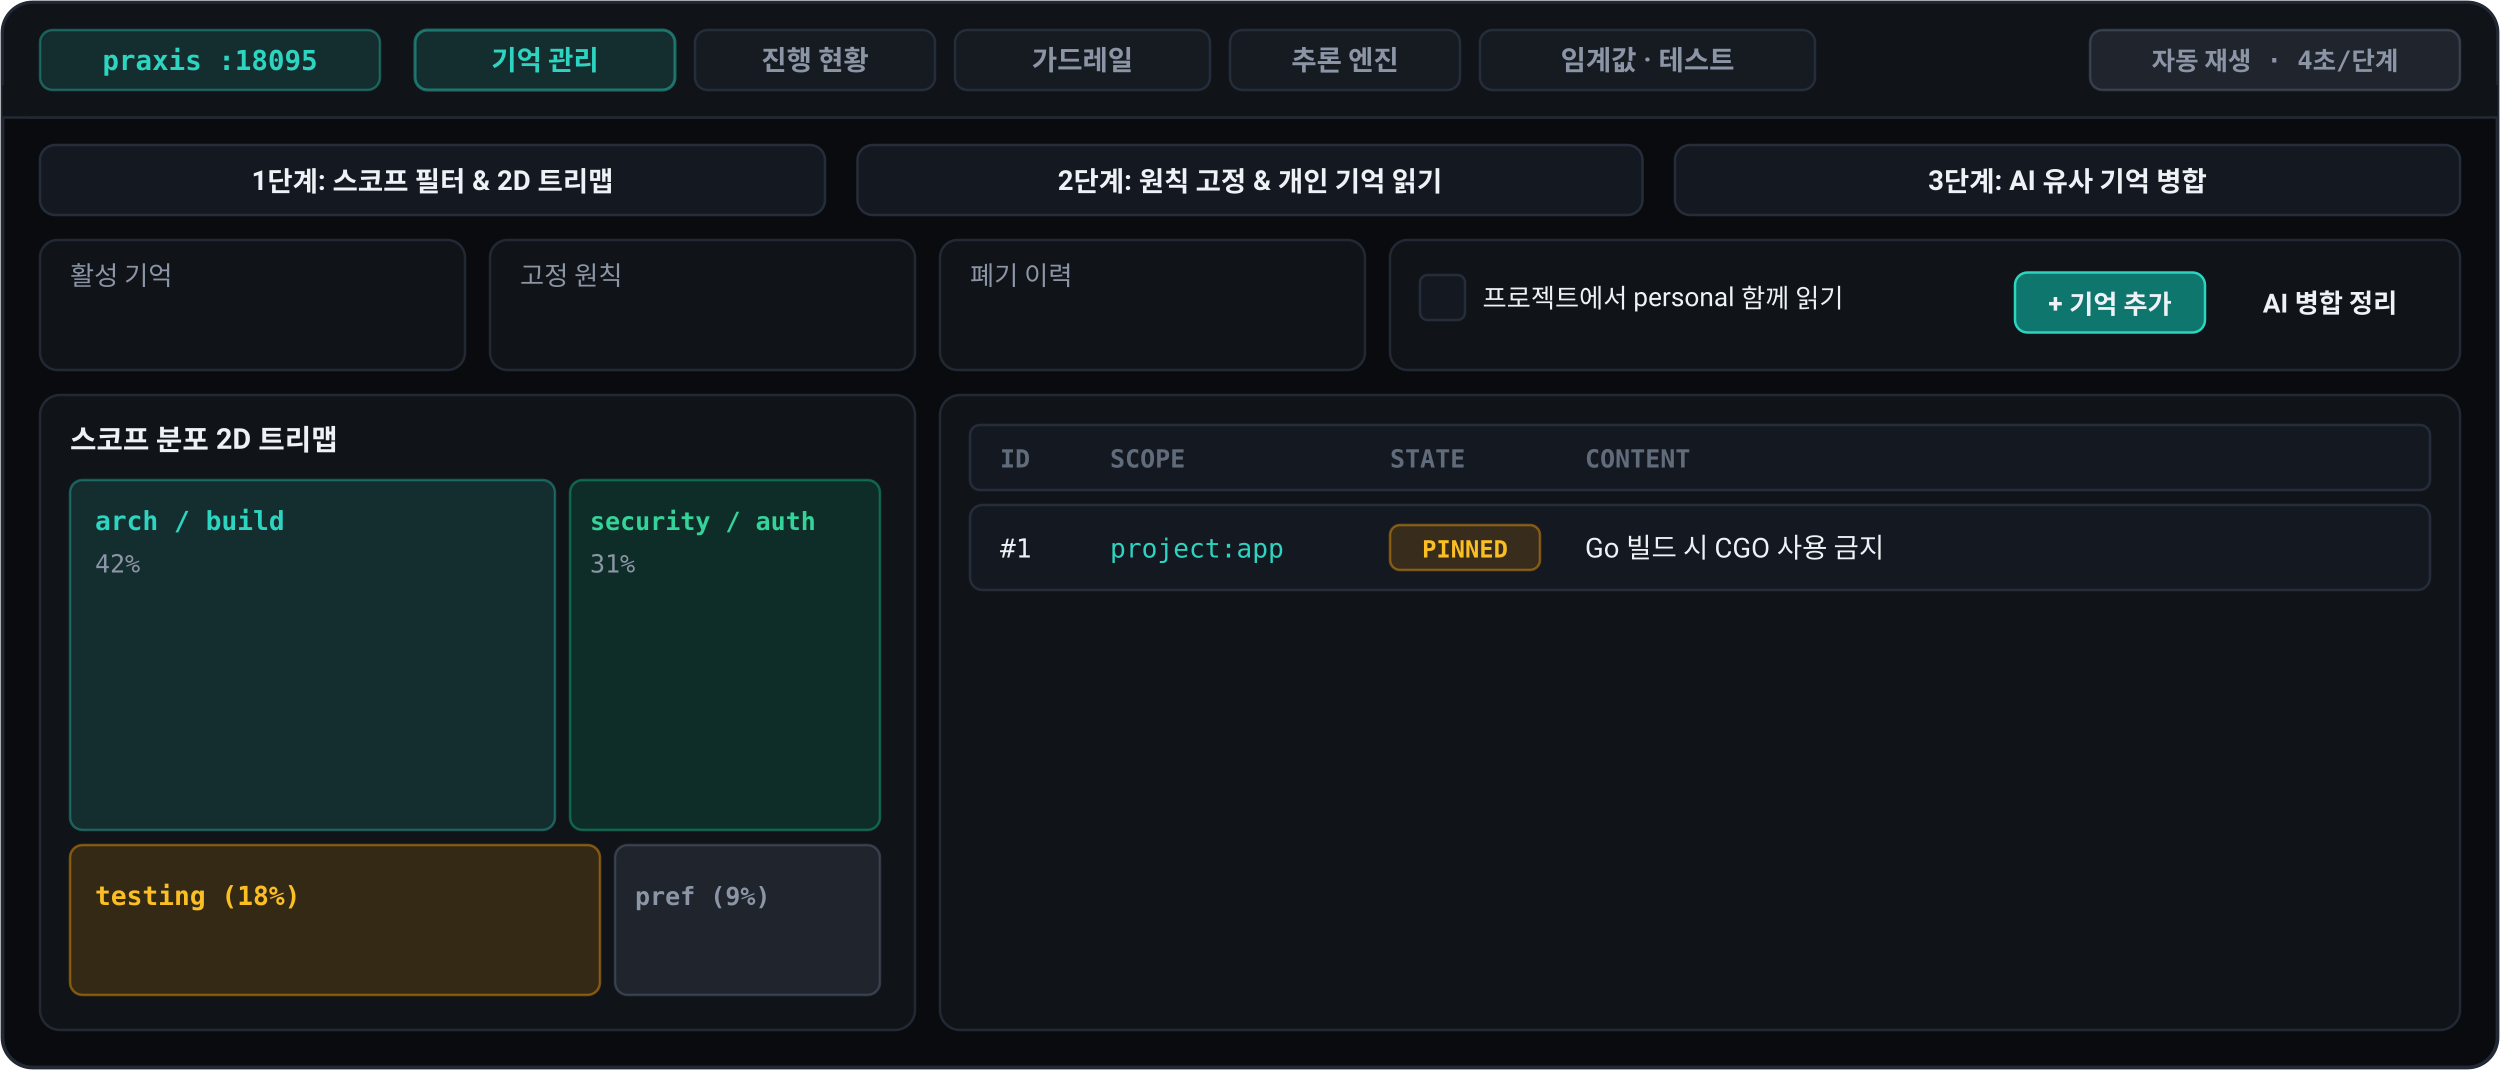
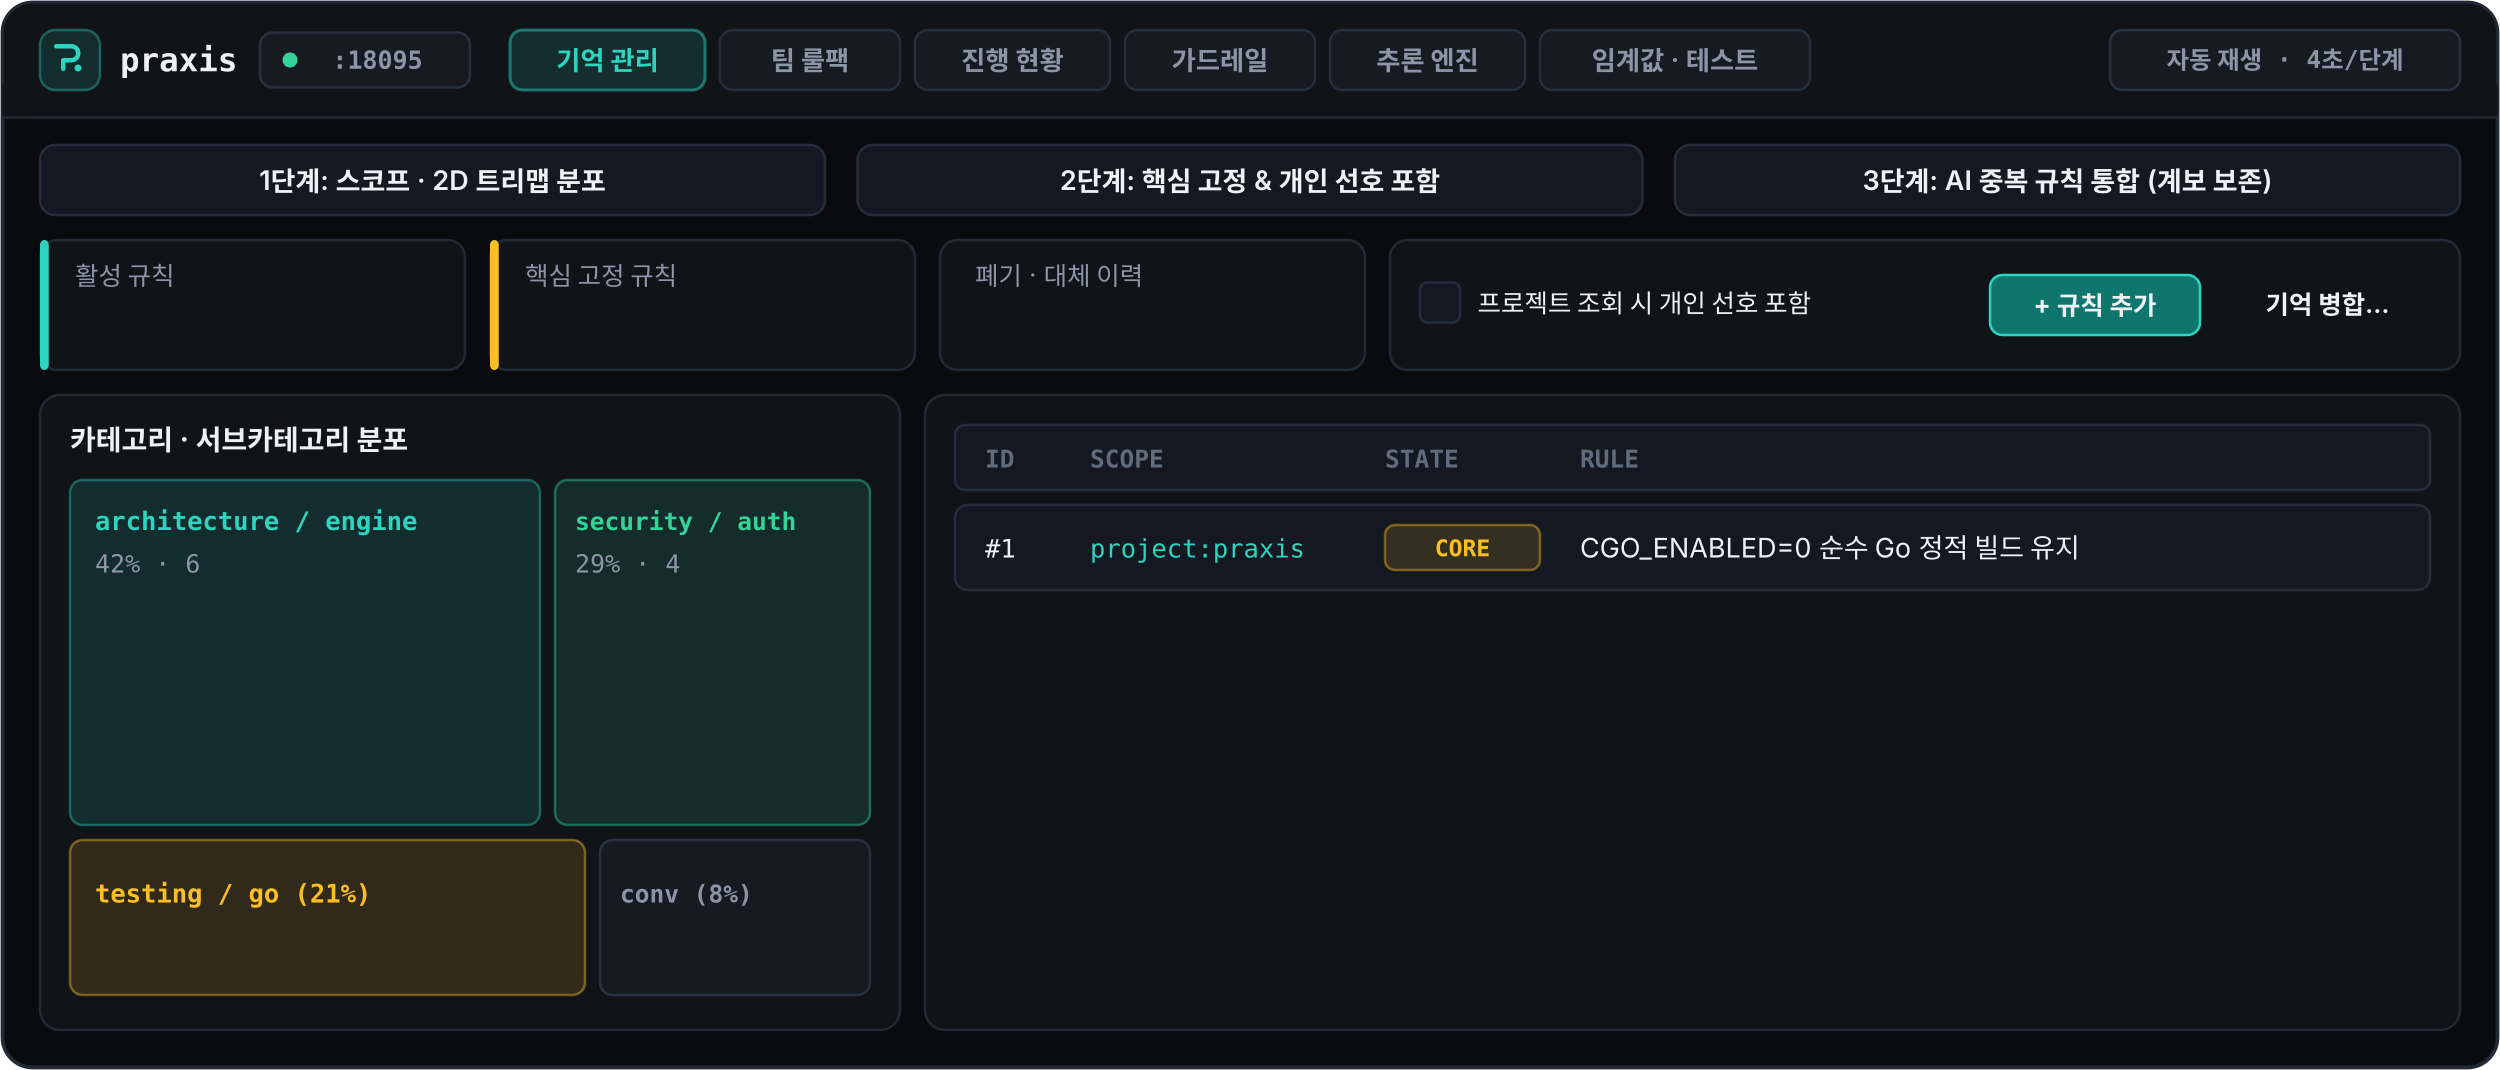
- <svg xmlns="http://www.w3.org/2000/svg" viewBox="0 0 1000 428" width="100%" height="100%" role="img" aria-label="웹 콘솔 기억 관리 탭 동작 시뮬레이션">
+ <svg xmlns="http://www.w3.org/2000/svg" viewBox="0 0 1000 428" width="100%" height="100%" role="img" aria-label="웹 콘솔 기억 관리 탭 시뮬레이션">
  <style>
    .outer { fill: #090b0e; stroke: #222934; stroke-width: 1.5; }
    .topbar { fill: #101318; stroke: #222934; stroke-width: 1; }
    .card { fill: #101318; stroke: #222934; stroke-width: 1; }
    .sub { fill: #141820; stroke: #252d3a; stroke-width: 1; }
-     .sub-hi { fill: rgba(45, 212, 191, 0.10); stroke: rgba(45, 212, 191, 0.36); stroke-width: 1.2; }
-     .sub-ok { fill: rgba(16, 185, 129, 0.10); stroke: rgba(16, 185, 129, 0.45); stroke-width: 1.2; }
-     .sub-warn { fill: rgba(245, 158, 11, 0.10); stroke: rgba(245, 158, 11, 0.45); stroke-width: 1.2; }
-     .sub-err { fill: rgba(239, 68, 68, 0.10); stroke: rgba(239, 68, 68, 0.48); stroke-width: 1.2; }
+     .sub-hi { fill: rgba(45, 212, 191, 0.10); stroke: rgba(45, 212, 191, 0.42); stroke-width: 1.2; }
+     .sub-ok { fill: rgba(52, 211, 153, 0.10); stroke: rgba(52, 211, 153, 0.42); stroke-width: 1.2; }
+     .sub-warn { fill: rgba(251, 191, 36, 0.10); stroke: rgba(251, 191, 36, 0.42); stroke-width: 1.2; }
+     .sub-err { fill: rgba(248, 113, 113, 0.10); stroke: rgba(248, 113, 113, 0.45); stroke-width: 1.2; }
+     .nav-shell { fill: #101318; stroke: #222934; stroke-width: 1; }
    .pill-idle { fill: #161b22; stroke: #252d3a; stroke-width: 1; }
-     .pill-act { fill: rgba(45, 212, 191, 0.14); stroke: rgba(45, 212, 191, 0.46); stroke-width: 1.2; }
-     .b-ok { fill: rgba(16, 185, 129, 0.16); stroke: rgba(16, 185, 129, 0.45); stroke-width: 1; }
-     .b-err { fill: rgba(239, 68, 68, 0.16); stroke: rgba(239, 68, 68, 0.45); stroke-width: 1; }
-     .b-warn { fill: rgba(245, 158, 11, 0.16); stroke: rgba(245, 158, 11, 0.45); stroke-width: 1; }
-     .b-info { fill: rgba(45, 212, 191, 0.14); stroke: rgba(45, 212, 191, 0.36); stroke-width: 1; }
-     .b-mut { fill: rgba(100, 116, 139, 0.18); stroke: rgba(100, 116, 139, 0.4); stroke-width: 1; }
-     .sans { font-family: -apple-system, BlinkMacSystemFont, "Segoe UI", "Apple SD Gothic Neo", "Noto Sans KR", "Malgun Gothic", Roboto, sans-serif; }
+     .pill-act { fill: rgba(45, 212, 191, 0.14); stroke: rgba(45, 212, 191, 0.48); stroke-width: 1.2; }
+     .b-ok { fill: rgba(52, 211, 153, 0.14); stroke: rgba(52, 211, 153, 0.42); stroke-width: 1; }
+     .b-err { fill: rgba(248, 113, 113, 0.14); stroke: rgba(248, 113, 113, 0.42); stroke-width: 1; }
+     .b-warn { fill: rgba(251, 191, 36, 0.14); stroke: rgba(251, 191, 36, 0.42); stroke-width: 1; }
+     .b-info { fill: rgba(45, 212, 191, 0.13); stroke: rgba(45, 212, 191, 0.38); stroke-width: 1; }
+     .b-mut { fill: #161b22; stroke: #283140; stroke-width: 1; }
+     .sans { font-family: "Inter", "Pretendard", -apple-system, BlinkMacSystemFont, "Segoe UI", "Apple SD Gothic Neo", "Noto Sans KR", sans-serif; }
    .mono { font-family: "JetBrains Mono", "SF Mono", Menlo, Consolas, monospace; }
    .t-pri { fill: #eef2f6; }
    .t-sec { fill: #8b95a5; }
    .t-mut { fill: #606b7b; }
    .t-acc { fill: #2dd4bf; }
    .t-ok { fill: #34d399; }
    .t-warn { fill: #fbbf24; }
    .t-err { fill: #f87171; }
    .btn-pri { fill: #0f766e; stroke: #2dd4bf; stroke-width: 1; }
- 
-     /* 12s loop across 3 frames (4s per frame) */
    .f1, .f2, .f3 { opacity: 0; }
    .f1 { animation: loop1 12s infinite; }
    .f2 { animation: loop2 12s infinite; }
    .f3 { animation: loop3 12s infinite; }
    @keyframes loop1 { 0%, 31% { opacity: 1; } 34%, 100% { opacity: 0; } }
    @keyframes loop2 { 0%, 32% { opacity: 0; } 34%, 65% { opacity: 1; } 68%, 100% { opacity: 0; } }
    @keyframes loop3 { 0%, 66% { opacity: 0; } 68%, 98% { opacity: 1; } 100% { opacity: 0; } }
-   </style>
+ </style>
  <rect class="outer" x="1" y="1" width="998" height="426" rx="12" />
  <rect class="topbar" x="1" y="1" width="998" height="46" rx="12" />
  <rect x="1" y="34" width="998" height="13" fill="#101318" />
  <line x1="1" y1="47" x2="999" y2="47" stroke="#222934" stroke-width="1" />
-   <rect class="b-info" x="16" y="12" width="136" height="24" rx="5" />
-   <text x="84" y="28" text-anchor="middle" class="mono t-acc" font-size="11" font-weight="700">praxis :18095</text>
-   <rect class="pill-act" x="166" y="12" width="104" height="24" rx="5" />
-   <text x="218.0" y="28" text-anchor="middle" class="sans t-acc" font-size="11" font-weight="700">기억 관리</text>
-   <rect class="pill-idle" x="278" y="12" width="96" height="24" rx="5" />
-   <text x="326.0" y="28" text-anchor="middle" class="sans t-sec" font-size="11" font-weight="600">진행 현황</text>
-   <rect class="pill-idle" x="382" y="12" width="102" height="24" rx="5" />
-   <text x="433.0" y="28" text-anchor="middle" class="sans t-sec" font-size="11" font-weight="600">가드레일</text>
-   <rect class="pill-idle" x="492" y="12" width="92" height="24" rx="5" />
-   <text x="538.0" y="28" text-anchor="middle" class="sans t-sec" font-size="11" font-weight="600">추론 엔진</text>
-   <rect class="pill-idle" x="592" y="12" width="134" height="24" rx="5" />
-   <text x="659.0" y="28" text-anchor="middle" class="sans t-sec" font-size="11" font-weight="600">임계값 · 테스트</text>
-   <rect class="b-mut" x="836" y="12" width="148" height="24" rx="5" />
-   <text x="910" y="28" text-anchor="middle" class="mono t-sec" font-size="10.2" font-weight="600">자동 재생 · 4초/단계</text>
+   <rect class="b-info" x="16" y="12" width="24" height="24" rx="6" />
+   <path d="M22.5 18.5h6a2.8 2.8 0 0 1 0 5.6h-3.2v3.4" fill="none" stroke="#2dd4bf" stroke-width="1.8" stroke-linecap="round" stroke-linejoin="round" />
+   <circle cx="31.2" cy="27.2" r="1.4" fill="#2dd4bf" />
+   <text x="48" y="28.5" class="mono t-pri" font-size="13" font-weight="700">praxis</text>
+   <rect class="b-mut" x="104" y="13" width="84" height="22" rx="5" />
+   <circle cx="116" cy="24" r="3" fill="#34d399" />
+   <text x="151" y="27.5" text-anchor="middle" class="mono t-sec" font-size="10" font-weight="600">:18095</text>
+   <rect class="pill-act" x="204" y="12" width="78" height="24" rx="5" />
+   <text x="243.0" y="28" text-anchor="middle" class="sans t-acc" font-size="10.5" font-weight="700">기억 관리</text>
+   <rect class="pill-idle" x="288" y="12" width="72" height="24" rx="5" />
+   <text x="324.0" y="28" text-anchor="middle" class="sans t-sec" font-size="10.5" font-weight="600">팀 룰팩</text>
+   <rect class="pill-idle" x="366" y="12" width="78" height="24" rx="5" />
+   <text x="405.0" y="28" text-anchor="middle" class="sans t-sec" font-size="10.5" font-weight="600">진행 현황</text>
+   <rect class="pill-idle" x="450" y="12" width="76" height="24" rx="5" />
+   <text x="488.0" y="28" text-anchor="middle" class="sans t-sec" font-size="10.5" font-weight="600">가드레일</text>
+   <rect class="pill-idle" x="532" y="12" width="78" height="24" rx="5" />
+   <text x="571.0" y="28" text-anchor="middle" class="sans t-sec" font-size="10.5" font-weight="600">추론 엔진</text>
+   <rect class="pill-idle" x="616" y="12" width="108" height="24" rx="5" />
+   <text x="670.0" y="28" text-anchor="middle" class="sans t-sec" font-size="10.5" font-weight="600">임계값 · 테스트</text>
+   <rect class="b-mut" x="844" y="12" width="140" height="24" rx="5" />
+   <text x="914" y="27.5" text-anchor="middle" class="mono t-sec" font-size="9.8" font-weight="600">자동 재생 · 4초/단계</text>
  <rect class="sub" x="16" y="58" width="314" height="28" rx="6" />
  <g class="f1">
    <rect class="sub-hi" x="16" y="58" width="314" height="28" rx="6" />
  </g>
-   <text x="173" y="76" text-anchor="middle" class="sans t-pri" font-size="11" font-weight="600">1단계: 스코프 필터 &amp; 2D 트리맵</text>
+   <text x="173" y="76" text-anchor="middle" class="sans t-pri" font-size="10.8" font-weight="600">1단계: 스코프 · 2D 트리맵 분포</text>
  <rect class="sub" x="343" y="58" width="314" height="28" rx="6" />
  <g class="f2">
    <rect class="sub-hi" x="343" y="58" width="314" height="28" rx="6" />
  </g>
-   <text x="500" y="76" text-anchor="middle" class="sans t-pri" font-size="11" font-weight="600">2단계: 원칙 고정 &amp; 개인 기억 읽기</text>
+   <text x="500" y="76" text-anchor="middle" class="sans t-pri" font-size="10.8" font-weight="600">2단계: 핵심 고정 &amp; 개인 선호 포함</text>
  <rect class="sub" x="670" y="58" width="314" height="28" rx="6" />
  <g class="f3">
    <rect class="sub-hi" x="670" y="58" width="314" height="28" rx="6" />
  </g>
-   <text x="827" y="76" text-anchor="middle" class="sans t-pri" font-size="11" font-weight="600">3단계: AI 유사 기억 병합</text>
+   <text x="827" y="76" text-anchor="middle" class="sans t-pri" font-size="10.8" font-weight="600">3단계: AI 중복 규칙 통합 (계보 보존)</text>
  <rect class="card" x="16" y="96" width="170" height="52" rx="7" />
-   <text x="28" y="114" class="sans t-sec" font-size="10.5">활성 기억</text>
-   <text x="28" y="138" class="mono t-ok f1" font-size="18" font-weight="700">14</text>
-   <text x="28" y="138" class="mono t-ok f2" font-size="18" font-weight="700">15</text>
-   <text x="28" y="138" class="mono t-ok f3" font-size="18" font-weight="700">14</text>
+   <rect x="16" y="96" width="3.5" height="52" rx="2" fill="#2dd4bf" />
+   <text x="30" y="114" class="sans t-sec" font-size="10.2">활성 규칙</text>
+   <text x="30" y="138" class="mono t-acc f1" font-size="18" font-weight="700">14</text>
+   <text x="30" y="138" class="mono t-acc f2" font-size="18" font-weight="700">15</text>
+   <text x="30" y="138" class="mono t-acc f3" font-size="18" font-weight="700">14</text>
  <rect class="card" x="196" y="96" width="170" height="52" rx="7" />
-   <text x="208" y="114" class="sans t-sec" font-size="10.5">고정 원칙</text>
-   <text x="208" y="138" class="mono t-warn f1" font-size="18" font-weight="700">3</text>
-   <text x="208" y="138" class="mono t-warn f2" font-size="18" font-weight="700">4</text>
-   <text x="208" y="138" class="mono t-warn f3" font-size="18" font-weight="700">4</text>
+   <rect x="196" y="96" width="3.5" height="52" rx="2" fill="#fbbf24" />
+   <text x="210" y="114" class="sans t-sec" font-size="10.2">핵심 고정 규칙</text>
+   <text x="210" y="138" class="mono t-warn f1" font-size="18" font-weight="700">3</text>
+   <text x="210" y="138" class="mono t-warn f2" font-size="18" font-weight="700">4</text>
+   <text x="210" y="138" class="mono t-warn f3" font-size="18" font-weight="700">4</text>
  <rect class="card" x="376" y="96" width="170" height="52" rx="7" />
-   <text x="388" y="114" class="sans t-sec" font-size="10.5">폐기 이력</text>
-   <text x="388" y="138" class="mono t-sec f1" font-size="18" font-weight="700">4</text>
-   <text x="388" y="138" class="mono t-sec f2" font-size="18" font-weight="700">4</text>
-   <text x="388" y="138" class="mono t-acc f3" font-size="18" font-weight="700">6</text>
+   <text x="390" y="114" class="sans t-sec" font-size="10.2">폐기 · 대체 이력</text>
+   <text x="390" y="138" class="mono t-sec f1" font-size="18" font-weight="700">4</text>
+   <text x="390" y="138" class="mono t-sec f2" font-size="18" font-weight="700">4</text>
+   <text x="390" y="138" class="mono t-sec f3" font-size="18" font-weight="700">6</text>
  <rect class="card" x="556" y="96" width="428" height="52" rx="7" />
-   <rect class="sub" x="568" y="110" width="18" height="18" rx="3" />
+   <rect class="sub" x="568" y="113" width="16" height="16" rx="3" />
  <g class="f2">
-     <rect class="b-info" x="568" y="110" width="18" height="18" rx="3" />
-     <path d="M572 119 L576 123 L582 115" fill="none" stroke="#2dd4bf" stroke-width="2" />
+     <rect class="b-info" x="568" y="113" width="16" height="16" rx="3" />
+     <path d="M571.5 121 L574.8 124.2 L580.5 117.5" fill="none" stroke="#2dd4bf" stroke-width="1.9" />
  </g>
  <g class="f3">
-     <rect class="b-info" x="568" y="110" width="18" height="18" rx="3" />
-     <path d="M572 119 L576 123 L582 115" fill="none" stroke="#2dd4bf" stroke-width="2" />
+     <rect class="b-info" x="568" y="113" width="16" height="16" rx="3" />
+     <path d="M571.5 121 L574.8 124.2 L580.5 117.5" fill="none" stroke="#2dd4bf" stroke-width="1.9" />
  </g>
-   <text x="593" y="123" class="sans t-pri" font-size="10.5">프로젝트에서 personal 함께 읽기</text>
-   <rect class="btn-pri" x="806" y="109" width="76" height="24" rx="5" />
-   <text x="844" y="125" text-anchor="middle" class="sans t-pri" font-size="10.5" font-weight="700">+ 기억 추가</text>
-   <rect class="pill-idle f1" x="890" y="109" width="84" height="24" rx="5" />
-   <rect class="pill-idle f2" x="890" y="109" width="84" height="24" rx="5" />
-   <rect class="pill-act f3" x="890" y="109" width="84" height="24" rx="5" />
-   <text x="932" y="125" text-anchor="middle" class="sans t-pri" font-size="10.5" font-weight="600">AI 병합 정리</text>
-   <rect class="card" x="16" y="158" width="350" height="254" rx="8" />
-   <text x="28" y="180" class="sans t-pri" font-size="11.5" font-weight="700">스코프 분포 2D 트리맵</text>
-   <rect class="b-info" x="28" y="192" width="194" height="140" rx="5" />
-   <text x="38" y="212" class="mono t-acc" font-size="10.5" font-weight="700">arch / build</text>
-   <text x="38" y="229" class="mono t-sec" font-size="10">42%</text>
-   <rect class="b-ok" x="228" y="192" width="124" height="140" rx="5" />
-   <text x="236" y="212" class="mono t-ok" font-size="10" font-weight="700">security / auth</text>
-   <text x="236" y="229" class="mono t-sec" font-size="10">31%</text>
-   <rect class="b-warn" x="28" y="338" width="212" height="60" rx="5" />
-   <text x="38" y="362" class="mono t-warn" font-size="10.5" font-weight="700">testing (18%)</text>
-   <rect class="b-mut" x="246" y="338" width="106" height="60" rx="5" />
-   <text x="254" y="362" class="mono t-sec" font-size="10" font-weight="700">pref (9%)</text>
-   <rect class="card" x="376" y="158" width="608" height="254" rx="8" />
-   <rect class="sub" x="388" y="170" width="584" height="26" rx="4" />
-   <text x="400" y="187" class="mono t-mut" font-size="10" font-weight="700">ID</text>
-   <text x="444" y="187" class="mono t-mut" font-size="10" font-weight="700">SCOPE</text>
-   <text x="556" y="187" class="mono t-mut" font-size="10" font-weight="700">STATE</text>
-   <text x="634" y="187" class="mono t-mut" font-size="10" font-weight="700">CONTENT</text>
-   <rect class="sub" x="388" y="202" width="584" height="34" rx="5" />
-   <text x="400" y="223" class="mono t-pri" font-size="10.5">#1</text>
-   <text x="444" y="223" class="mono t-acc" font-size="10.5">project:app</text>
-   <rect class="b-warn" x="556" y="210" width="60" height="18" rx="4" />
-   <text x="586" y="223" text-anchor="middle" class="mono t-warn" font-size="9.5" font-weight="700">PINNED</text>
-   <text x="634" y="223" class="sans t-pri" font-size="11">Go 빌드 시 CGO 사용 금지</text>
+   <text x="591" y="125" class="sans t-pri" font-size="10.2">프로젝트 조회 시 개인 선호 포함</text>
+   <rect class="btn-pri" x="796" y="110" width="84" height="24" rx="5" />
+   <text x="838" y="125.5" text-anchor="middle" class="sans t-pri" font-size="10.2" font-weight="700">+ 규칙 추가</text>
+   <rect class="pill-idle f1" x="888" y="110" width="86" height="24" rx="5" />
+   <rect class="pill-idle f2" x="888" y="110" width="86" height="24" rx="5" />
+   <rect class="pill-act f3" x="888" y="110" width="86" height="24" rx="5" />
+   <text x="931" y="125.5" text-anchor="middle" class="sans t-pri" font-size="10.2" font-weight="600">기억 병합...</text>
+   <rect class="card" x="16" y="158" width="344" height="254" rx="8" />
+   <text x="28" y="180" class="sans t-pri" font-size="11.2" font-weight="700">카테고리 · 서브카테고리 분포</text>
+   <rect class="b-info" x="28" y="192" width="188" height="138" rx="5" />
+   <text x="38" y="212" class="mono t-acc" font-size="10.2" font-weight="700">architecture / engine</text>
+   <text x="38" y="229" class="mono t-sec" font-size="10">42% · 6</text>
+   <rect class="b-ok" x="222" y="192" width="126" height="138" rx="5" />
+   <text x="230" y="212" class="mono t-ok" font-size="9.8" font-weight="700">security / auth</text>
+   <text x="230" y="229" class="mono t-sec" font-size="10">29% · 4</text>
+   <rect class="b-warn" x="28" y="336" width="206" height="62" rx="5" />
+   <text x="38" y="361" class="mono t-warn" font-size="10.2" font-weight="700">testing / go (21%)</text>
+   <rect class="b-mut" x="240" y="336" width="108" height="62" rx="5" />
+   <text x="248" y="361" class="mono t-sec" font-size="9.8" font-weight="700">conv (8%)</text>
+   <rect class="card" x="370" y="158" width="614" height="254" rx="8" />
+   <rect class="sub" x="382" y="170" width="590" height="26" rx="4" />
+   <text x="394" y="187" class="mono t-mut" font-size="9.8" font-weight="700">ID</text>
+   <text x="436" y="187" class="mono t-mut" font-size="9.8" font-weight="700">SCOPE</text>
+   <text x="554" y="187" class="mono t-mut" font-size="9.8" font-weight="700">STATE</text>
+   <text x="632" y="187" class="mono t-mut" font-size="9.8" font-weight="700">RULE</text>
+   <rect class="sub" x="382" y="202" width="590" height="34" rx="5" />
+   <text x="394" y="223" class="mono t-pri" font-size="10.2">#1</text>
+   <text x="436" y="223" class="mono t-acc" font-size="10.2">project:praxis</text>
+   <rect class="b-warn" x="554" y="210" width="62" height="18" rx="4" />
+   <text x="585" y="222.5" text-anchor="middle" class="mono t-warn" font-size="9.2" font-weight="700">CORE</text>
+   <text x="632" y="223" class="sans t-pri" font-size="10.8">CGO_ENABLED=0 순수 Go 정적 빌드 유지</text>
  <g class="f1">
-     <rect class="sub" x="388" y="242" width="584" height="34" rx="5" />
-     <text x="400" y="263" class="mono t-pri" font-size="10.5">#4</text>
-     <text x="444" y="263" class="mono t-acc" font-size="10.5">project:app</text>
-     <rect class="b-ok" x="556" y="250" width="60" height="18" rx="4" />
-     <text x="586" y="263" text-anchor="middle" class="mono t-ok" font-size="9.5" font-weight="700">ACTIVE</text>
-     <text x="634" y="263" class="sans t-pri" font-size="11">HttpOnly 세션 쿠키 인증 사용</text>
-     <rect class="sub" x="388" y="282" width="584" height="34" rx="5" />
-     <text x="400" y="303" class="mono t-pri" font-size="10.5">#7</text>
-     <text x="444" y="303" class="mono t-acc" font-size="10.5">project:app</text>
-     <rect class="b-ok" x="556" y="290" width="60" height="18" rx="4" />
-     <text x="586" y="303" text-anchor="middle" class="mono t-ok" font-size="9.5" font-weight="700">ACTIVE</text>
-     <text x="634" y="303" class="sans t-pri" font-size="11">단위 테스트는 테이블 기반 패턴 사용</text>
-     <rect class="sub" x="388" y="322" width="584" height="34" rx="5" />
-     <text x="400" y="343" class="mono t-pri" font-size="10.5">#9</text>
-     <text x="444" y="343" class="mono t-acc" font-size="10.5">project:app</text>
-     <rect class="b-ok" x="556" y="330" width="60" height="18" rx="4" />
-     <text x="586" y="343" text-anchor="middle" class="mono t-ok" font-size="9.5" font-weight="700">ACTIVE</text>
-     <text x="634" y="343" class="sans t-pri" font-size="11">테스트 케이스를 테이블 스펙으로 묶어 작성</text>
+     <rect class="sub" x="382" y="242" width="590" height="34" rx="5" />
+     <text x="394" y="263" class="mono t-pri" font-size="10.2">#4</text>
+     <text x="436" y="263" class="mono t-acc" font-size="10.2">project:praxis</text>
+     <rect class="b-ok" x="554" y="250" width="62" height="18" rx="4" />
+     <text x="585" y="262.5" text-anchor="middle" class="mono t-ok" font-size="9.2" font-weight="700">ACTIVE</text>
+     <text x="632" y="263" class="sans t-pri" font-size="10.8">인증 세션은 HttpOnly 서명 쿠키만 사용</text>
+     <rect class="sub" x="382" y="282" width="590" height="34" rx="5" />
+     <text x="394" y="303" class="mono t-pri" font-size="10.2">#7</text>
+     <text x="436" y="303" class="mono t-acc" font-size="10.2">project:praxis</text>
+     <rect class="b-ok" x="554" y="290" width="62" height="18" rx="4" />
+     <text x="585" y="302.5" text-anchor="middle" class="mono t-ok" font-size="9.2" font-weight="700">ACTIVE</text>
+     <text x="632" y="303" class="sans t-pri" font-size="10.8">단위 테스트는 테이블 기반 서브테스트로 작성</text>
+     <rect class="sub" x="382" y="322" width="590" height="34" rx="5" />
+     <text x="394" y="343" class="mono t-pri" font-size="10.2">#9</text>
+     <text x="436" y="343" class="mono t-acc" font-size="10.2">project:praxis</text>
+     <rect class="b-ok" x="554" y="330" width="62" height="18" rx="4" />
+     <text x="585" y="342.5" text-anchor="middle" class="mono t-ok" font-size="9.2" font-weight="700">ACTIVE</text>
+     <text x="632" y="343" class="sans t-pri" font-size="10.8">새 테스트 파일 대신 테이블 스펙 패턴 재사용</text>
  </g>
  <g class="f2">
-     <rect class="sub-hi" x="388" y="242" width="584" height="34" rx="5" />
-     <text x="400" y="263" class="mono t-pri" font-size="10.5">#4</text>
-     <text x="444" y="263" class="mono t-acc" font-size="10.5">project:app</text>
-     <rect class="b-warn" x="556" y="250" width="60" height="18" rx="4" />
-     <text x="586" y="263" text-anchor="middle" class="mono t-warn" font-size="9.5" font-weight="700">PINNED</text>
-     <text x="634" y="263" class="sans t-pri" font-size="11" font-weight="600">HttpOnly 세션 쿠키 인증 사용</text>
-     <rect class="sub-ok" x="388" y="282" width="584" height="34" rx="5" />
-     <text x="400" y="303" class="mono t-ok" font-size="10.5">#12</text>
-     <text x="444" y="303" class="mono t-ok" font-size="10.5">personal</text>
-     <rect class="b-ok" x="556" y="290" width="60" height="18" rx="4" />
-     <text x="586" y="303" text-anchor="middle" class="mono t-ok" font-size="9.5" font-weight="700">INCLUDED</text>
-     <text x="634" y="303" class="sans t-ok" font-size="11" font-weight="600">견과류 알레르기 — 땅콩 재료 제외</text>
+     <rect class="sub-hi" x="382" y="242" width="590" height="34" rx="5" />
+     <text x="394" y="263" class="mono t-pri" font-size="10.2">#4</text>
+     <text x="436" y="263" class="mono t-acc" font-size="10.2">project:praxis</text>
+     <rect class="b-warn" x="554" y="250" width="62" height="18" rx="4" />
+     <text x="585" y="262.5" text-anchor="middle" class="mono t-warn" font-size="9.2" font-weight="700">CORE</text>
+     <text x="632" y="263" class="sans t-pri" font-size="10.8" font-weight="600">인증 세션은 HttpOnly 서명 쿠키만 사용</text>
+     <rect class="sub-ok" x="382" y="282" width="590" height="34" rx="5" />
+     <text x="394" y="303" class="mono t-ok" font-size="10.2">#12</text>
+     <text x="436" y="303" class="mono t-ok" font-size="10.2">personal</text>
+     <rect class="b-ok" x="554" y="290" width="62" height="18" rx="4" />
+     <text x="585" y="302.5" text-anchor="middle" class="mono t-ok" font-size="9.0" font-weight="700">OVERLAY</text>
+     <text x="632" y="303" class="sans t-ok" font-size="10.8" font-weight="600">응답은 결론부터 간결한 마크다운으로 작성</text>
  </g>
  <g class="f3">
-     <rect class="sub" x="388" y="242" width="584" height="34" rx="5" />
-     <text x="400" y="263" class="mono t-pri" font-size="10.5">#4</text>
-     <text x="444" y="263" class="mono t-acc" font-size="10.5">project:app</text>
-     <rect class="b-warn" x="556" y="250" width="60" height="18" rx="4" />
-     <text x="586" y="263" text-anchor="middle" class="mono t-warn" font-size="9.5" font-weight="700">PINNED</text>
-     <text x="634" y="263" class="sans t-pri" font-size="11">HttpOnly 세션 쿠키 인증 사용</text>
-     <rect class="sub-ok" x="388" y="282" width="584" height="34" rx="5" />
-     <text x="400" y="303" class="mono t-ok" font-size="10.5">#15</text>
-     <text x="444" y="303" class="mono t-acc" font-size="10.5">project:app</text>
-     <rect class="b-info" x="556" y="290" width="60" height="18" rx="4" />
-     <text x="586" y="303" text-anchor="middle" class="mono t-acc" font-size="9.5" font-weight="700">MERGED</text>
-     <text x="634" y="303" class="sans t-ok" font-size="11" font-weight="600">[#15] 단위 테스트는 테이블 스펙 패턴으로 작성</text>
-     <rect class="sub-hi" x="388" y="328" width="584" height="70" rx="6" />
-     <text x="404" y="352" class="sans t-acc" font-size="11.5" font-weight="700">AI 중복 병합 제안</text>
-     <text x="404" y="376" class="sans t-pri" font-size="11">유사 규칙 #7 + #9 병합 -&gt; #15 단일 규칙 유지</text>
-     <rect class="btn-pri" x="866" y="356" width="92" height="26" rx="5" />
-     <text x="912" y="373" text-anchor="middle" class="sans t-pri" font-size="10.5" font-weight="700">병합 적용</text>
+     <rect class="sub" x="382" y="242" width="590" height="34" rx="5" />
+     <text x="394" y="263" class="mono t-pri" font-size="10.2">#4</text>
+     <text x="436" y="263" class="mono t-acc" font-size="10.2">project:praxis</text>
+     <rect class="b-warn" x="554" y="250" width="62" height="18" rx="4" />
+     <text x="585" y="262.5" text-anchor="middle" class="mono t-warn" font-size="9.2" font-weight="700">CORE</text>
+     <text x="632" y="263" class="sans t-pri" font-size="10.8">인증 세션은 HttpOnly 서명 쿠키만 사용</text>
+     <rect class="sub-ok" x="382" y="282" width="590" height="34" rx="5" />
+     <text x="394" y="303" class="mono t-ok" font-size="10.2">#15</text>
+     <text x="436" y="303" class="mono t-acc" font-size="10.2">project:praxis</text>
+     <rect class="b-info" x="554" y="290" width="62" height="18" rx="4" />
+     <text x="585" y="302.5" text-anchor="middle" class="mono t-acc" font-size="9.2" font-weight="700">MERGED</text>
+     <text x="632" y="303" class="sans t-ok" font-size="10.4" font-weight="600">[#15] 테스트는 기존 파일의 테이블 서브테스트로 통합 (Replaces #7, #9)</text>
+     <rect class="sub-hi" x="382" y="328" width="590" height="70" rx="6" />
+     <text x="398" y="352" class="sans t-acc" font-size="11.2" font-weight="700">AI 중복 통합 추천</text>
+     <text x="398" y="376" class="sans t-pri" font-size="10.6">유사 규칙 #7 + #9 → 단일 규칙 #15로 병합 (대체 계보 자동 기록)</text>
+     <rect class="btn-pri" x="866" y="352" width="92" height="26" rx="5" />
+     <text x="912" y="369" text-anchor="middle" class="sans t-pri" font-size="10.2" font-weight="700">병합 적용</text>
  </g>
</svg>
